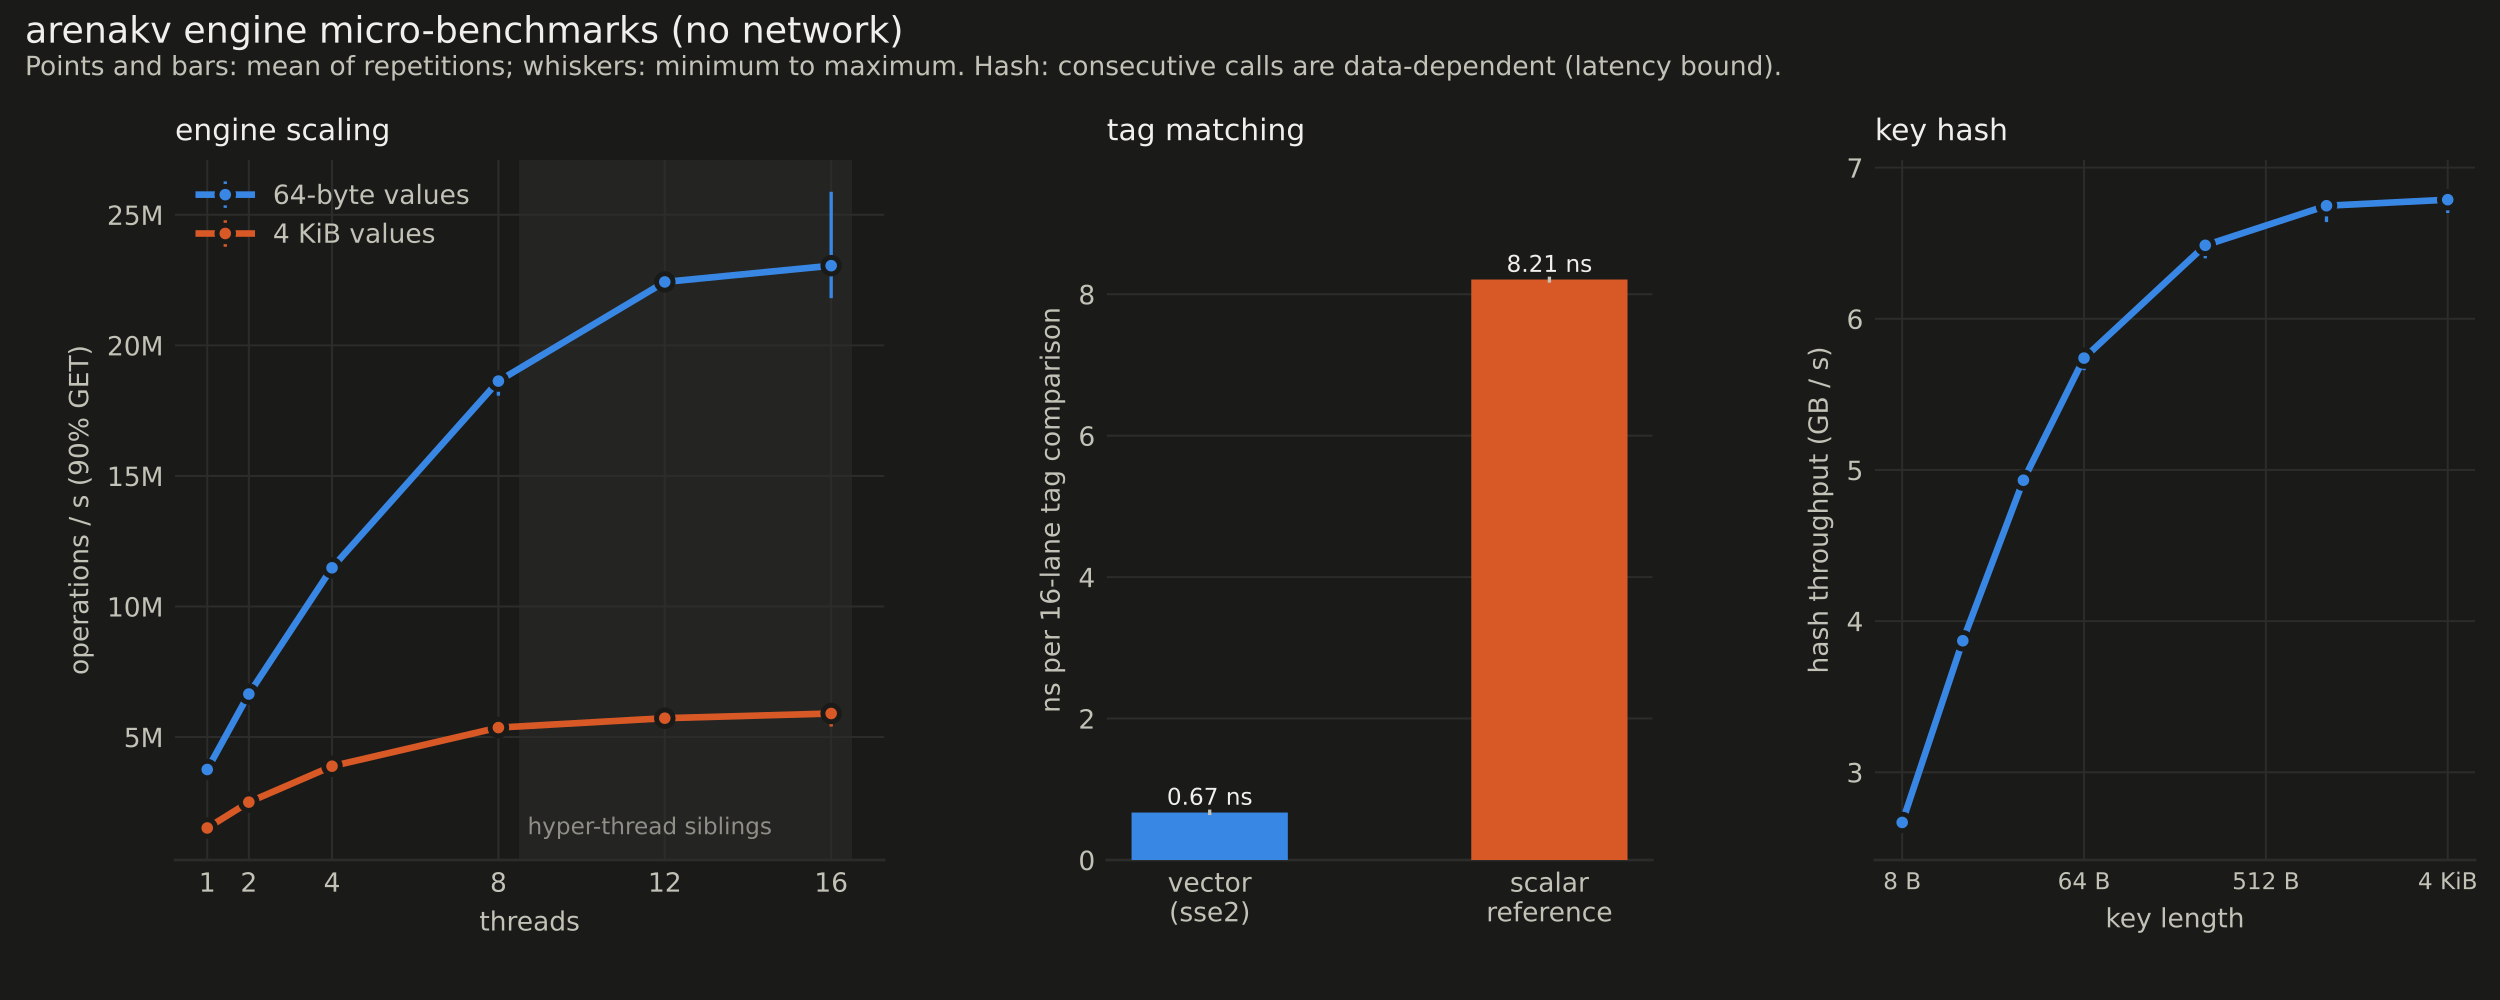
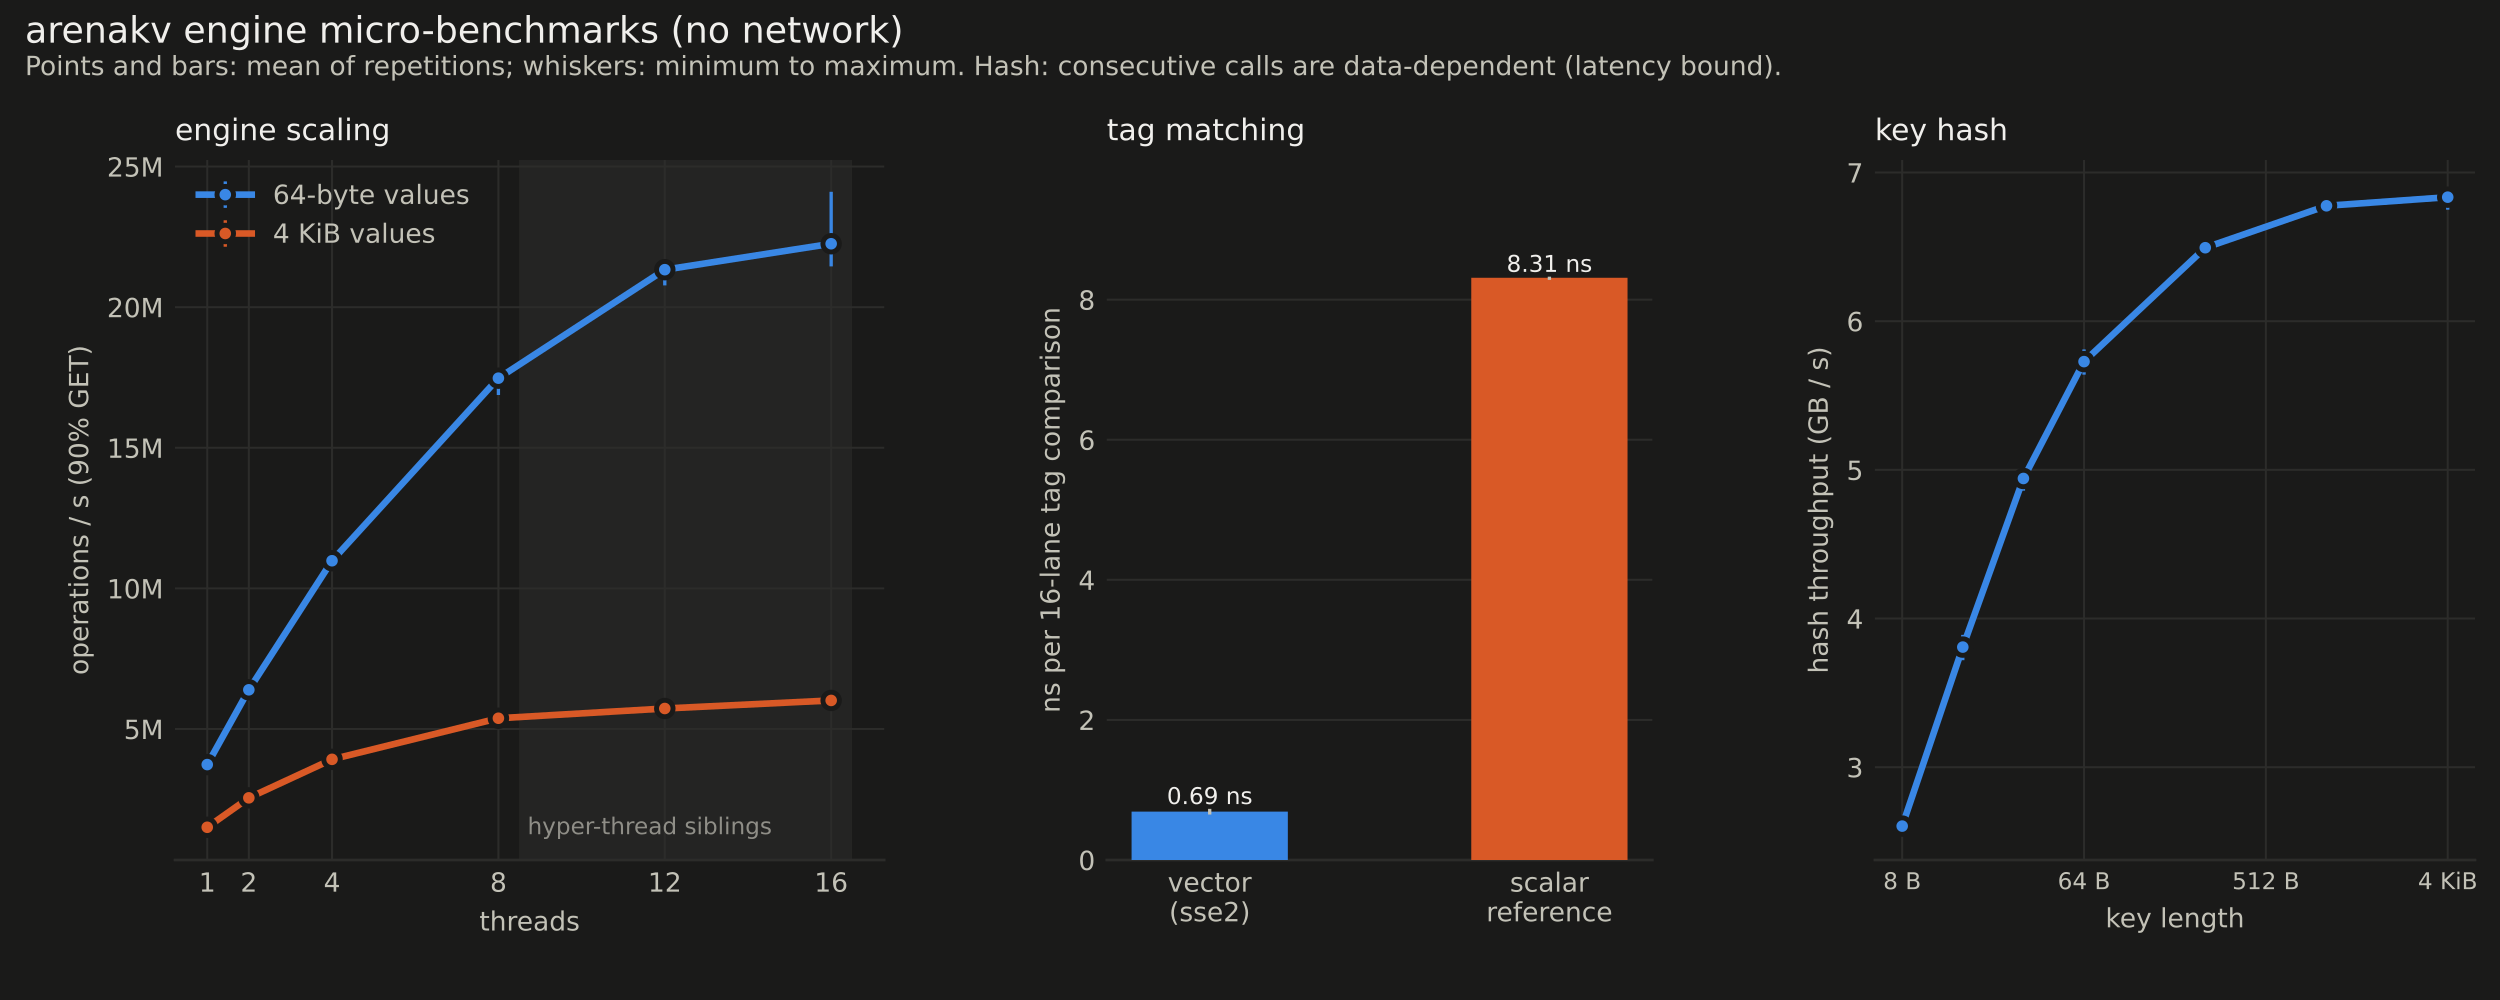
<svg xmlns="http://www.w3.org/2000/svg" xmlns:xlink="http://www.w3.org/1999/xlink" width="756pt" height="302.4pt" viewBox="0 0 756 302.4" version="1.1">
  <defs>
    <style type="text/css">*{stroke-linejoin: round; stroke-linecap: butt}</style>
  </defs>
  <g id="figure_1">
    <g id="patch_1">
      <path d="M 0 302.4  L 756 302.4  L 756 0  L 0 0  z " style="fill: #1a1a19" />
    </g>
    <g id="axes_1">
      <g id="patch_2">
        <path d="M 52.92 260.064  L 267.383 260.064  L 267.383 48.384  L 52.92 48.384  z " style="fill: #1a1a19" />
      </g>
      <g id="patch_3">
        <path d="M 157.007 260.064  L 157.007 48.384  L 257.635 48.384  L 257.635 260.064  z " clip-path="url(#p6070e92c44)" style="fill: #2c2c2a; opacity: 0.6" />
      </g>
      <g id="matplotlib.axis_1">
        <g id="xtick_1">
          <g id="line2d_1">
            <path d="M 62.668 260.064  L 62.668 48.384  " clip-path="url(#p6070e92c44)" style="fill: none; stroke: #2c2c2a; stroke-width: 0.6; stroke-linecap: square" />
          </g>
          <g id="line2d_2" />
          <g id="text_1">
            <text style="fill: #c3c2b7; font: 8px 'DejaVu Sans'; text-anchor: middle" x="62.668" y="269.643" transform="rotate(-0 62.66832 269.6427)">1</text>
          </g>
        </g>
        <g id="xtick_2">
          <g id="line2d_3">
            <path d="M 75.247 260.064  L 75.247 48.384  " clip-path="url(#p6070e92c44)" style="fill: none; stroke: #2c2c2a; stroke-width: 0.6; stroke-linecap: square" />
          </g>
          <g id="line2d_4" />
          <g id="text_2">
            <text style="fill: #c3c2b7; font: 8px 'DejaVu Sans'; text-anchor: middle" x="75.247" y="269.643" transform="rotate(-0 75.24679 269.6427)">2</text>
          </g>
        </g>
        <g id="xtick_3">
          <g id="line2d_5">
            <path d="M 100.404 260.064  L 100.404 48.384  " clip-path="url(#p6070e92c44)" style="fill: none; stroke: #2c2c2a; stroke-width: 0.6; stroke-linecap: square" />
          </g>
          <g id="line2d_6" />
          <g id="text_3">
            <text style="fill: #c3c2b7; font: 8px 'DejaVu Sans'; text-anchor: middle" x="100.404" y="269.643" transform="rotate(-0 100.4037 269.6427)">4</text>
          </g>
        </g>
        <g id="xtick_4">
          <g id="line2d_7">
            <path d="M 150.718 260.064  L 150.718 48.384  " clip-path="url(#p6070e92c44)" style="fill: none; stroke: #2c2c2a; stroke-width: 0.6; stroke-linecap: square" />
          </g>
          <g id="line2d_8" />
          <g id="text_4">
            <text style="fill: #c3c2b7; font: 8px 'DejaVu Sans'; text-anchor: middle" x="150.718" y="269.643" transform="rotate(-0 150.7176 269.6427)">8</text>
          </g>
        </g>
        <g id="xtick_5">
          <g id="line2d_9">
            <path d="M 201.032 260.064  L 201.032 48.384  " clip-path="url(#p6070e92c44)" style="fill: none; stroke: #2c2c2a; stroke-width: 0.6; stroke-linecap: square" />
          </g>
          <g id="line2d_10" />
          <g id="text_5">
            <text style="fill: #c3c2b7; font: 8px 'DejaVu Sans'; text-anchor: middle" x="201.032" y="269.643" transform="rotate(-0 201.0315 269.6427)">12</text>
          </g>
        </g>
        <g id="xtick_6">
          <g id="line2d_11">
            <path d="M 251.345 260.064  L 251.345 48.384  " clip-path="url(#p6070e92c44)" style="fill: none; stroke: #2c2c2a; stroke-width: 0.6; stroke-linecap: square" />
          </g>
          <g id="line2d_12" />
          <g id="text_6">
            <text style="fill: #c3c2b7; font: 8px 'DejaVu Sans'; text-anchor: middle" x="251.345" y="269.643" transform="rotate(-0 251.3454 269.6427)">16</text>
          </g>
        </g>
        <g id="text_7">
          <text style="fill: #c3c2b7; font: 8px 'DejaVu Sans'; text-anchor: middle" x="160.151" y="281.385" transform="rotate(-0 160.1515 281.3852)">threads</text>
        </g>
      </g>
      <g id="matplotlib.axis_2">
        <g id="ytick_1">
          <g id="line2d_13">
-             <path d="M 52.92 222.877  L 267.383 222.877  " clip-path="url(#p6070e92c44)" style="fill: none; stroke: #2c2c2a; stroke-width: 0.6; stroke-linecap: square" />
+             <path d="M 52.92 220.439  L 267.383 220.439  " clip-path="url(#p6070e92c44)" style="fill: none; stroke: #2c2c2a; stroke-width: 0.6; stroke-linecap: square" />
          </g>
          <g id="line2d_14" />
          <g id="text_8">
-             <text style="fill: #c3c2b7; font: 8px 'DejaVu Sans'; text-anchor: end" x="49.42" y="225.917" transform="rotate(-0 49.42 225.9166)">5M</text>
+             <text style="fill: #c3c2b7; font: 8px 'DejaVu Sans'; text-anchor: end" x="49.42" y="223.478" transform="rotate(-0 49.42 223.4781)">5M</text>
          </g>
        </g>
        <g id="ytick_2">
          <g id="line2d_15">
-             <path d="M 52.92 183.397  L 267.383 183.397  " clip-path="url(#p6070e92c44)" style="fill: none; stroke: #2c2c2a; stroke-width: 0.6; stroke-linecap: square" />
+             <path d="M 52.92 177.922  L 267.383 177.922  " clip-path="url(#p6070e92c44)" style="fill: none; stroke: #2c2c2a; stroke-width: 0.6; stroke-linecap: square" />
          </g>
          <g id="line2d_16" />
          <g id="text_9">
-             <text style="fill: #c3c2b7; font: 8px 'DejaVu Sans'; text-anchor: end" x="49.42" y="186.437" transform="rotate(-0 49.42 186.4368)">10M</text>
+             <text style="fill: #c3c2b7; font: 8px 'DejaVu Sans'; text-anchor: end" x="49.42" y="180.961" transform="rotate(-0 49.42 180.961)">10M</text>
          </g>
        </g>
        <g id="ytick_3">
          <g id="line2d_17">
-             <path d="M 52.92 143.918  L 267.383 143.918  " clip-path="url(#p6070e92c44)" style="fill: none; stroke: #2c2c2a; stroke-width: 0.6; stroke-linecap: square" />
+             <path d="M 52.92 135.405  L 267.383 135.405  " clip-path="url(#p6070e92c44)" style="fill: none; stroke: #2c2c2a; stroke-width: 0.6; stroke-linecap: square" />
          </g>
          <g id="line2d_18" />
          <g id="text_10">
-             <text style="fill: #c3c2b7; font: 8px 'DejaVu Sans'; text-anchor: end" x="49.42" y="146.957" transform="rotate(-0 49.42 146.957)">15M</text>
+             <text style="fill: #c3c2b7; font: 8px 'DejaVu Sans'; text-anchor: end" x="49.42" y="138.444" transform="rotate(-0 49.42 138.4439)">15M</text>
          </g>
        </g>
        <g id="ytick_4">
          <g id="line2d_19">
-             <path d="M 52.92 104.438  L 267.383 104.438  " clip-path="url(#p6070e92c44)" style="fill: none; stroke: #2c2c2a; stroke-width: 0.6; stroke-linecap: square" />
+             <path d="M 52.92 92.887  L 267.383 92.887  " clip-path="url(#p6070e92c44)" style="fill: none; stroke: #2c2c2a; stroke-width: 0.6; stroke-linecap: square" />
          </g>
          <g id="line2d_20" />
          <g id="text_11">
-             <text style="fill: #c3c2b7; font: 8px 'DejaVu Sans'; text-anchor: end" x="49.42" y="107.477" transform="rotate(-0 49.42 107.4772)">20M</text>
+             <text style="fill: #c3c2b7; font: 8px 'DejaVu Sans'; text-anchor: end" x="49.42" y="95.927" transform="rotate(-0 49.42 95.92678)">20M</text>
          </g>
        </g>
        <g id="ytick_5">
          <g id="line2d_21">
-             <path d="M 52.92 64.958  L 267.383 64.958  " clip-path="url(#p6070e92c44)" style="fill: none; stroke: #2c2c2a; stroke-width: 0.6; stroke-linecap: square" />
+             <path d="M 52.92 50.37  L 267.383 50.37  " clip-path="url(#p6070e92c44)" style="fill: none; stroke: #2c2c2a; stroke-width: 0.6; stroke-linecap: square" />
          </g>
          <g id="line2d_22" />
          <g id="text_12">
-             <text style="fill: #c3c2b7; font: 8px 'DejaVu Sans'; text-anchor: end" x="49.42" y="67.997" transform="rotate(-0 49.42 67.99734)">25M</text>
+             <text style="fill: #c3c2b7; font: 8px 'DejaVu Sans'; text-anchor: end" x="49.42" y="53.41" transform="rotate(-0 49.42 53.40966)">25M</text>
          </g>
        </g>
        <g id="text_13">
          <text style="fill: #c3c2b7; font: 8px 'DejaVu Sans'; text-anchor: middle" x="26.674" y="154.224" transform="rotate(-90 26.67375 154.224)">operations / s (90% GET)</text>
        </g>
      </g>
      <g id="patch_4">
        <path d="M 52.92 260.064  L 267.383 260.064  " style="fill: none; stroke: #2c2c2a; stroke-width: 0.8; stroke-linejoin: miter; stroke-linecap: square" />
      </g>
      <g id="LineCollection_1">
-         <path d="M 62.668 233.381  L 62.668 232.267  " clip-path="url(#p6070e92c44)" style="fill: none; stroke: #3987e5" />
-         <path d="M 75.247 210.649  L 75.247 209.219  " clip-path="url(#p6070e92c44)" style="fill: none; stroke: #3987e5" />
-         <path d="M 100.404 174.169  L 100.404 170.354  " clip-path="url(#p6070e92c44)" style="fill: none; stroke: #3987e5" />
-         <path d="M 150.718 119.659  L 150.718 112.795  " clip-path="url(#p6070e92c44)" style="fill: none; stroke: #3987e5" />
-         <path d="M 201.032 88.192  L 201.032 82.468  " clip-path="url(#p6070e92c44)" style="fill: none; stroke: #3987e5" />
-         <path d="M 251.345 90.16  L 251.345 58.006  " clip-path="url(#p6070e92c44)" style="fill: none; stroke: #3987e5" />
+         <path d="M 62.668 231.65  L 62.668 230.725  " clip-path="url(#p6070e92c44)" style="fill: none; stroke: #3987e5" />
+         <path d="M 75.247 208.997  L 75.247 207.929  " clip-path="url(#p6070e92c44)" style="fill: none; stroke: #3987e5" />
+         <path d="M 100.404 171.818  L 100.404 168.01  " clip-path="url(#p6070e92c44)" style="fill: none; stroke: #3987e5" />
+         <path d="M 150.718 119.448  L 150.718 112.397  " clip-path="url(#p6070e92c44)" style="fill: none; stroke: #3987e5" />
+         <path d="M 201.032 86.31  L 201.032 78.841  " clip-path="url(#p6070e92c44)" style="fill: none; stroke: #3987e5" />
+         <path d="M 251.345 80.552  L 251.345 58.006  " clip-path="url(#p6070e92c44)" style="fill: none; stroke: #3987e5" />
      </g>
      <g id="LineCollection_2">
-         <path d="M 62.668 250.442  L 62.668 250.284  " clip-path="url(#p6070e92c44)" style="fill: none; stroke: #d95926" />
-         <path d="M 75.247 242.729  L 75.247 242.362  " clip-path="url(#p6070e92c44)" style="fill: none; stroke: #d95926" />
-         <path d="M 100.404 231.947  L 100.404 231.406  " clip-path="url(#p6070e92c44)" style="fill: none; stroke: #d95926" />
-         <path d="M 150.718 220.549  L 150.718 219.776  " clip-path="url(#p6070e92c44)" style="fill: none; stroke: #d95926" />
-         <path d="M 201.032 217.783  L 201.032 216.879  " clip-path="url(#p6070e92c44)" style="fill: none; stroke: #d95926" />
-         <path d="M 251.345 219.703  L 251.345 214.614  " clip-path="url(#p6070e92c44)" style="fill: none; stroke: #d95926" />
+         <path d="M 62.668 250.442  L 62.668 249.93  " clip-path="url(#p6070e92c44)" style="fill: none; stroke: #d95926" />
+         <path d="M 75.247 241.489  L 75.247 241.175  " clip-path="url(#p6070e92c44)" style="fill: none; stroke: #d95926" />
+         <path d="M 100.404 230.13  L 100.404 229.382  " clip-path="url(#p6070e92c44)" style="fill: none; stroke: #d95926" />
+         <path d="M 150.718 217.86  L 150.718 216.627  " clip-path="url(#p6070e92c44)" style="fill: none; stroke: #d95926" />
+         <path d="M 201.032 215.205  L 201.032 213.423  " clip-path="url(#p6070e92c44)" style="fill: none; stroke: #d95926" />
+         <path d="M 251.345 212.176  L 251.345 211.136  " clip-path="url(#p6070e92c44)" style="fill: none; stroke: #d95926" />
      </g>
      <g id="text_14">
        <text style="fill: #8f8e87; font: 7px 'DejaVu Sans'; text-anchor: start" x="159.523" y="252.258" transform="rotate(-0 159.5226 252.2578)">hyper-thread siblings</text>
      </g>
      <g id="text_15">
        <text style="fill: #f0efec; font: 9px 'DejaVu Sans'; text-anchor: start" x="52.92" y="42.384" transform="rotate(-0 52.92 42.384)">engine scaling</text>
      </g>
      <g id="line2d_23">
-         <path d="M 62.668 232.7  L 75.247 209.873  L 100.404 171.705  L 150.718 115.239  L 201.032 85.257  L 251.345 80.34  " clip-path="url(#p6070e92c44)" style="fill: none; stroke: #3987e5; stroke-width: 2; stroke-linecap: square" />
+         <path d="M 62.668 231.209  L 75.247 208.598  L 100.404 169.569  L 150.718 114.358  L 201.032 81.552  L 251.345 73.707  " clip-path="url(#p6070e92c44)" style="fill: none; stroke: #3987e5; stroke-width: 2; stroke-linecap: square" />
        <defs>
          <path id="md53a4cb20f" d="M 0 2.5  C 0.663 2.5 1.299 2.237 1.768 1.768  C 2.237 1.299 2.5 0.663 2.5 0  C 2.5 -0.663 2.237 -1.299 1.768 -1.768  C 1.299 -2.237 0.663 -2.5 0 -2.5  C -0.663 -2.5 -1.299 -2.237 -1.768 -1.768  C -2.237 -1.299 -2.5 -0.663 -2.5 0  C -2.5 0.663 -2.237 1.299 -1.768 1.768  C -1.299 2.237 -0.663 2.5 0 2.5  z " style="stroke: #1a1a19; stroke-width: 1.5" />
        </defs>
        <g clip-path="url(#p6070e92c44)">
-           <use xlink:href="#md53a4cb20f" x="62.668" y="232.7" style="fill: #3987e5; stroke: #1a1a19; stroke-width: 1.5" />
-           <use xlink:href="#md53a4cb20f" x="75.247" y="209.873" style="fill: #3987e5; stroke: #1a1a19; stroke-width: 1.5" />
-           <use xlink:href="#md53a4cb20f" x="100.404" y="171.705" style="fill: #3987e5; stroke: #1a1a19; stroke-width: 1.5" />
-           <use xlink:href="#md53a4cb20f" x="150.718" y="115.239" style="fill: #3987e5; stroke: #1a1a19; stroke-width: 1.5" />
-           <use xlink:href="#md53a4cb20f" x="201.032" y="85.257" style="fill: #3987e5; stroke: #1a1a19; stroke-width: 1.5" />
-           <use xlink:href="#md53a4cb20f" x="251.345" y="80.34" style="fill: #3987e5; stroke: #1a1a19; stroke-width: 1.5" />
+           <use xlink:href="#md53a4cb20f" x="62.668" y="231.209" style="fill: #3987e5; stroke: #1a1a19; stroke-width: 1.5" />
+           <use xlink:href="#md53a4cb20f" x="75.247" y="208.598" style="fill: #3987e5; stroke: #1a1a19; stroke-width: 1.5" />
+           <use xlink:href="#md53a4cb20f" x="100.404" y="169.569" style="fill: #3987e5; stroke: #1a1a19; stroke-width: 1.5" />
+           <use xlink:href="#md53a4cb20f" x="150.718" y="114.358" style="fill: #3987e5; stroke: #1a1a19; stroke-width: 1.5" />
+           <use xlink:href="#md53a4cb20f" x="201.032" y="81.552" style="fill: #3987e5; stroke: #1a1a19; stroke-width: 1.5" />
+           <use xlink:href="#md53a4cb20f" x="251.345" y="73.707" style="fill: #3987e5; stroke: #1a1a19; stroke-width: 1.5" />
        </g>
      </g>
      <g id="line2d_24">
-         <path d="M 62.668 250.381  L 75.247 242.565  L 100.404 231.697  L 150.718 220.02  L 201.032 217.179  L 251.345 215.759  " clip-path="url(#p6070e92c44)" style="fill: none; stroke: #d95926; stroke-width: 2; stroke-linecap: square" />
+         <path d="M 62.668 250.169  L 75.247 241.269  L 100.404 229.625  L 150.718 217.197  L 201.032 214.249  L 251.345 211.811  " clip-path="url(#p6070e92c44)" style="fill: none; stroke: #d95926; stroke-width: 2; stroke-linecap: square" />
        <defs>
          <path id="m5ba6fcea84" d="M 0 2.5  C 0.663 2.5 1.299 2.237 1.768 1.768  C 2.237 1.299 2.5 0.663 2.5 0  C 2.5 -0.663 2.237 -1.299 1.768 -1.768  C 1.299 -2.237 0.663 -2.5 0 -2.5  C -0.663 -2.5 -1.299 -2.237 -1.768 -1.768  C -2.237 -1.299 -2.5 -0.663 -2.5 0  C -2.5 0.663 -2.237 1.299 -1.768 1.768  C -1.299 2.237 -0.663 2.5 0 2.5  z " style="stroke: #1a1a19; stroke-width: 1.5" />
        </defs>
        <g clip-path="url(#p6070e92c44)">
-           <use xlink:href="#m5ba6fcea84" x="62.668" y="250.381" style="fill: #d95926; stroke: #1a1a19; stroke-width: 1.5" />
-           <use xlink:href="#m5ba6fcea84" x="75.247" y="242.565" style="fill: #d95926; stroke: #1a1a19; stroke-width: 1.5" />
-           <use xlink:href="#m5ba6fcea84" x="100.404" y="231.697" style="fill: #d95926; stroke: #1a1a19; stroke-width: 1.5" />
-           <use xlink:href="#m5ba6fcea84" x="150.718" y="220.02" style="fill: #d95926; stroke: #1a1a19; stroke-width: 1.5" />
-           <use xlink:href="#m5ba6fcea84" x="201.032" y="217.179" style="fill: #d95926; stroke: #1a1a19; stroke-width: 1.5" />
-           <use xlink:href="#m5ba6fcea84" x="251.345" y="215.759" style="fill: #d95926; stroke: #1a1a19; stroke-width: 1.5" />
+           <use xlink:href="#m5ba6fcea84" x="62.668" y="250.169" style="fill: #d95926; stroke: #1a1a19; stroke-width: 1.5" />
+           <use xlink:href="#m5ba6fcea84" x="75.247" y="241.269" style="fill: #d95926; stroke: #1a1a19; stroke-width: 1.5" />
+           <use xlink:href="#m5ba6fcea84" x="100.404" y="229.625" style="fill: #d95926; stroke: #1a1a19; stroke-width: 1.5" />
+           <use xlink:href="#m5ba6fcea84" x="150.718" y="217.197" style="fill: #d95926; stroke: #1a1a19; stroke-width: 1.5" />
+           <use xlink:href="#m5ba6fcea84" x="201.032" y="214.249" style="fill: #d95926; stroke: #1a1a19; stroke-width: 1.5" />
+           <use xlink:href="#m5ba6fcea84" x="251.345" y="211.811" style="fill: #d95926; stroke: #1a1a19; stroke-width: 1.5" />
        </g>
      </g>
      <g id="legend_1">
        <g id="LineCollection_3">
          <path d="M 68.12 62.863  L 68.12 54.863  " style="fill: none; stroke: #3987e5" />
        </g>
        <g id="line2d_25">
          <path d="M 60.12 58.863  L 76.12 58.863  " style="fill: none; stroke: #3987e5; stroke-width: 2; stroke-linecap: square" />
        </g>
        <g id="line2d_26">
          <g>
            <use xlink:href="#md53a4cb20f" x="68.12" y="58.863" style="fill: #3987e5; stroke: #1a1a19; stroke-width: 1.5" />
          </g>
        </g>
        <g id="text_16">
          <text style="fill: #c3c2b7; font: 8px 'DejaVu Sans'; text-anchor: start" x="82.52" y="61.663" transform="rotate(-0 82.52 61.66275)">64-byte values</text>
        </g>
        <g id="LineCollection_4">
          <path d="M 68.12 74.605  L 68.12 66.605  " style="fill: none; stroke: #d95926" />
        </g>
        <g id="line2d_27">
          <path d="M 60.12 70.605  L 76.12 70.605  " style="fill: none; stroke: #d95926; stroke-width: 2; stroke-linecap: square" />
        </g>
        <g id="line2d_28">
          <g>
            <use xlink:href="#m5ba6fcea84" x="68.12" y="70.605" style="fill: #d95926; stroke: #1a1a19; stroke-width: 1.5" />
          </g>
        </g>
        <g id="text_17">
          <text style="fill: #c3c2b7; font: 8px 'DejaVu Sans'; text-anchor: start" x="82.52" y="73.405" transform="rotate(-0 82.52 73.40525)">4 KiB values</text>
        </g>
      </g>
    </g>
    <g id="axes_2">
      <g id="patch_5">
        <path d="M 334.691 260.064  L 499.663 260.064  L 499.663 48.384  L 334.691 48.384  z " style="fill: #1a1a19" />
      </g>
      <g id="matplotlib.axis_3">
        <g id="xtick_7">
          <g id="line2d_29" />
          <g id="text_18">
            <text style="fill: #c3c2b7; font: 8px 'DejaVu Sans'" transform="translate(353.128 269.6427)">vector</text>
            <text style="fill: #c3c2b7; font: 8px 'DejaVu Sans'" transform="translate(353.5212 278.601)">(sse2)</text>
          </g>
        </g>
        <g id="xtick_8">
          <g id="line2d_30" />
          <g id="text_19">
            <text style="fill: #c3c2b7; font: 8px 'DejaVu Sans'" transform="translate(456.5969 269.6427)">scalar</text>
            <text style="fill: #c3c2b7; font: 8px 'DejaVu Sans'" transform="translate(449.4419 278.601)">reference</text>
          </g>
        </g>
      </g>
      <g id="matplotlib.axis_4">
        <g id="ytick_6">
          <g id="line2d_31">
            <path d="M 334.691 260.064  L 499.663 260.064  " clip-path="url(#p89af15941e)" style="fill: none; stroke: #2c2c2a; stroke-width: 0.6; stroke-linecap: square" />
          </g>
          <g id="line2d_32" />
          <g id="text_20">
            <text style="fill: #c3c2b7; font: 8px 'DejaVu Sans'; text-anchor: end" x="331.191" y="263.103" transform="rotate(-0 331.1914 263.1034)">0</text>
          </g>
        </g>
        <g id="ytick_7">
          <g id="line2d_33">
-             <path d="M 334.691 217.29  L 499.663 217.29  " clip-path="url(#p89af15941e)" style="fill: none; stroke: #2c2c2a; stroke-width: 0.6; stroke-linecap: square" />
+             <path d="M 334.691 217.701  L 499.663 217.701  " clip-path="url(#p89af15941e)" style="fill: none; stroke: #2c2c2a; stroke-width: 0.6; stroke-linecap: square" />
          </g>
          <g id="line2d_34" />
          <g id="text_21">
-             <text style="fill: #c3c2b7; font: 8px 'DejaVu Sans'; text-anchor: end" x="331.191" y="220.329" transform="rotate(-0 331.1914 220.3294)">2</text>
+             <text style="fill: #c3c2b7; font: 8px 'DejaVu Sans'; text-anchor: end" x="331.191" y="220.74" transform="rotate(-0 331.1914 220.7403)">2</text>
          </g>
        </g>
        <g id="ytick_8">
          <g id="line2d_35">
-             <path d="M 334.691 174.516  L 499.663 174.516  " clip-path="url(#p89af15941e)" style="fill: none; stroke: #2c2c2a; stroke-width: 0.6; stroke-linecap: square" />
+             <path d="M 334.691 175.338  L 499.663 175.338  " clip-path="url(#p89af15941e)" style="fill: none; stroke: #2c2c2a; stroke-width: 0.6; stroke-linecap: square" />
          </g>
          <g id="line2d_36" />
          <g id="text_22">
-             <text style="fill: #c3c2b7; font: 8px 'DejaVu Sans'; text-anchor: end" x="331.191" y="177.555" transform="rotate(-0 331.1914 177.5554)">4</text>
+             <text style="fill: #c3c2b7; font: 8px 'DejaVu Sans'; text-anchor: end" x="331.191" y="178.377" transform="rotate(-0 331.1914 178.3772)">4</text>
          </g>
        </g>
        <g id="ytick_9">
          <g id="line2d_37">
-             <path d="M 334.691 131.742  L 499.663 131.742  " clip-path="url(#p89af15941e)" style="fill: none; stroke: #2c2c2a; stroke-width: 0.6; stroke-linecap: square" />
+             <path d="M 334.691 132.975  L 499.663 132.975  " clip-path="url(#p89af15941e)" style="fill: none; stroke: #2c2c2a; stroke-width: 0.6; stroke-linecap: square" />
          </g>
          <g id="line2d_38" />
          <g id="text_23">
-             <text style="fill: #c3c2b7; font: 8px 'DejaVu Sans'; text-anchor: end" x="331.191" y="134.781" transform="rotate(-0 331.1914 134.7814)">6</text>
+             <text style="fill: #c3c2b7; font: 8px 'DejaVu Sans'; text-anchor: end" x="331.191" y="136.014" transform="rotate(-0 331.1914 136.014)">6</text>
          </g>
        </g>
        <g id="ytick_10">
          <g id="line2d_39">
-             <path d="M 334.691 88.968  L 499.663 88.968  " clip-path="url(#p89af15941e)" style="fill: none; stroke: #2c2c2a; stroke-width: 0.6; stroke-linecap: square" />
+             <path d="M 334.691 90.612  L 499.663 90.612  " clip-path="url(#p89af15941e)" style="fill: none; stroke: #2c2c2a; stroke-width: 0.6; stroke-linecap: square" />
          </g>
          <g id="line2d_40" />
          <g id="text_24">
-             <text style="fill: #c3c2b7; font: 8px 'DejaVu Sans'; text-anchor: end" x="331.191" y="92.007" transform="rotate(-0 331.1914 92.00735)">8</text>
+             <text style="fill: #c3c2b7; font: 8px 'DejaVu Sans'; text-anchor: end" x="331.191" y="93.651" transform="rotate(-0 331.1914 93.65093)">8</text>
          </g>
        </g>
        <g id="text_25">
          <text style="fill: #c3c2b7; font: 8px 'DejaVu Sans'; text-anchor: middle" x="320.438" y="154.224" transform="rotate(-90 320.4376 154.224)">ns per 16-lane tag comparison</text>
        </g>
      </g>
      <g id="patch_6">
        <path d="M 334.691 260.064  L 499.663 260.064  " style="fill: none; stroke: #2c2c2a; stroke-width: 0.8; stroke-linejoin: miter; stroke-linecap: square" />
      </g>
      <g id="patch_7">
-         <path d="M 342.19 260.064  L 389.442 260.064  L 389.442 245.713  L 342.19 245.713  z " clip-path="url(#p89af15941e)" style="fill: #3987e5" />
+         <path d="M 342.19 260.064  L 389.442 260.064  L 389.442 245.432  L 342.19 245.432  z " clip-path="url(#p89af15941e)" style="fill: #3987e5" />
      </g>
      <g id="text_26">
-         <text style="fill: #f0efec; font: 7px 'DejaVu Sans'; text-anchor: middle" x="365.816" y="243.359" transform="rotate(-0 365.8162 243.3593)">0.67 ns</text>
+         <text style="fill: #f0efec; font: 7px 'DejaVu Sans'; text-anchor: middle" x="365.816" y="243.146" transform="rotate(-0 365.8162 243.1457)">0.69 ns</text>
      </g>
      <g id="patch_8">
-         <path d="M 444.912 260.064  L 492.164 260.064  L 492.164 84.528  L 444.912 84.528  z " clip-path="url(#p89af15941e)" style="fill: #d95926" />
+         <path d="M 444.912 260.064  L 492.164 260.064  L 492.164 83.999  L 444.912 83.999  z " clip-path="url(#p89af15941e)" style="fill: #d95926" />
      </g>
      <g id="text_27">
-         <text style="fill: #f0efec; font: 7px 'DejaVu Sans'; text-anchor: middle" x="468.538" y="82.208" transform="rotate(-0 468.5382 82.20822)">8.21 ns</text>
+         <text style="fill: #f0efec; font: 7px 'DejaVu Sans'; text-anchor: middle" x="468.538" y="82.208" transform="rotate(-0 468.5382 82.20822)">8.31 ns</text>
      </g>
      <g id="text_28">
        <text style="fill: #f0efec; font: 9px 'DejaVu Sans'; text-anchor: start" x="334.691" y="42.384" transform="rotate(-0 334.6914 42.384)">tag matching</text>
      </g>
      <g id="LineCollection_5">
-         <path d="M 365.816 246.483  L 365.816 244.815  " clip-path="url(#p89af15941e)" style="fill: none; stroke: #c3c2b7" />
+         <path d="M 365.816 246.317  L 365.816 244.601  " clip-path="url(#p89af15941e)" style="fill: none; stroke: #c3c2b7" />
      </g>
      <g id="LineCollection_6">
-         <path d="M 468.538 85.482  L 468.538 83.664  " clip-path="url(#p89af15941e)" style="fill: none; stroke: #c3c2b7" />
+         <path d="M 468.538 84.638  L 468.538 83.664  " clip-path="url(#p89af15941e)" style="fill: none; stroke: #c3c2b7" />
      </g>
    </g>
    <g id="axes_3">
      <g id="patch_9">
        <path d="M 566.971 260.064  L 748.44 260.064  L 748.44 48.384  L 566.971 48.384  z " style="fill: #1a1a19" />
      </g>
      <g id="matplotlib.axis_5">
        <g id="xtick_9">
          <g id="line2d_41">
            <path d="M 575.22 260.064  L 575.22 48.384  " clip-path="url(#pc1e1b41c80)" style="fill: none; stroke: #2c2c2a; stroke-width: 0.6; stroke-linecap: square" />
          </g>
          <g id="line2d_42" />
          <g id="text_29">
            <text style="fill: #c3c2b7; font: 7px 'DejaVu Sans'; text-anchor: middle" x="575.22" y="268.883" transform="rotate(-0 575.2199 268.8829)">8 B</text>
          </g>
        </g>
        <g id="xtick_10">
          <g id="line2d_43">
            <path d="M 630.21 260.064  L 630.21 48.384  " clip-path="url(#pc1e1b41c80)" style="fill: none; stroke: #2c2c2a; stroke-width: 0.6; stroke-linecap: square" />
          </g>
          <g id="line2d_44" />
          <g id="text_30">
            <text style="fill: #c3c2b7; font: 7px 'DejaVu Sans'; text-anchor: middle" x="630.21" y="268.883" transform="rotate(-0 630.2104 268.8829)">64 B</text>
          </g>
        </g>
        <g id="xtick_11">
          <g id="line2d_45">
            <path d="M 685.201 260.064  L 685.201 48.384  " clip-path="url(#pc1e1b41c80)" style="fill: none; stroke: #2c2c2a; stroke-width: 0.6; stroke-linecap: square" />
          </g>
          <g id="line2d_46" />
          <g id="text_31">
            <text style="fill: #c3c2b7; font: 7px 'DejaVu Sans'; text-anchor: middle" x="685.201" y="268.883" transform="rotate(-0 685.2009 268.8829)">512 B</text>
          </g>
        </g>
        <g id="xtick_12">
          <g id="line2d_47">
            <path d="M 740.191 260.064  L 740.191 48.384  " clip-path="url(#pc1e1b41c80)" style="fill: none; stroke: #2c2c2a; stroke-width: 0.6; stroke-linecap: square" />
          </g>
          <g id="line2d_48" />
          <g id="text_32">
            <text style="fill: #c3c2b7; font: 7px 'DejaVu Sans'; text-anchor: middle" x="740.191" y="268.883" transform="rotate(-0 740.1914 268.8829)">4 KiB</text>
          </g>
        </g>
        <g id="text_33">
          <text style="fill: #c3c2b7; font: 8px 'DejaVu Sans'; text-anchor: middle" x="657.706" y="280.417" transform="rotate(-0 657.7057 280.4174)">key length</text>
        </g>
      </g>
      <g id="matplotlib.axis_6">
        <g id="ytick_11">
          <g id="line2d_49">
-             <path d="M 566.971 233.53  L 748.44 233.53  " clip-path="url(#pc1e1b41c80)" style="fill: none; stroke: #2c2c2a; stroke-width: 0.6; stroke-linecap: square" />
+             <path d="M 566.971 232.008  L 748.44 232.008  " clip-path="url(#pc1e1b41c80)" style="fill: none; stroke: #2c2c2a; stroke-width: 0.6; stroke-linecap: square" />
          </g>
          <g id="line2d_50" />
          <g id="text_34">
-             <text style="fill: #c3c2b7; font: 8px 'DejaVu Sans'; text-anchor: end" x="563.471" y="236.569" transform="rotate(-0 563.4713 236.5691)">3</text>
+             <text style="fill: #c3c2b7; font: 8px 'DejaVu Sans'; text-anchor: end" x="563.471" y="235.047" transform="rotate(-0 563.4713 235.0472)">3</text>
          </g>
        </g>
        <g id="ytick_12">
          <g id="line2d_51">
-             <path d="M 566.971 187.82  L 748.44 187.82  " clip-path="url(#pc1e1b41c80)" style="fill: none; stroke: #2c2c2a; stroke-width: 0.6; stroke-linecap: square" />
+             <path d="M 566.971 187.046  L 748.44 187.046  " clip-path="url(#pc1e1b41c80)" style="fill: none; stroke: #2c2c2a; stroke-width: 0.6; stroke-linecap: square" />
          </g>
          <g id="line2d_52" />
          <g id="text_35">
-             <text style="fill: #c3c2b7; font: 8px 'DejaVu Sans'; text-anchor: end" x="563.471" y="190.86" transform="rotate(-0 563.4713 190.8597)">4</text>
+             <text style="fill: #c3c2b7; font: 8px 'DejaVu Sans'; text-anchor: end" x="563.471" y="190.085" transform="rotate(-0 563.4713 190.0855)">4</text>
          </g>
        </g>
        <g id="ytick_13">
          <g id="line2d_53">
-             <path d="M 566.971 142.111  L 748.44 142.111  " clip-path="url(#pc1e1b41c80)" style="fill: none; stroke: #2c2c2a; stroke-width: 0.6; stroke-linecap: square" />
+             <path d="M 566.971 142.084  L 748.44 142.084  " clip-path="url(#pc1e1b41c80)" style="fill: none; stroke: #2c2c2a; stroke-width: 0.6; stroke-linecap: square" />
          </g>
          <g id="line2d_54" />
          <g id="text_36">
-             <text style="fill: #c3c2b7; font: 8px 'DejaVu Sans'; text-anchor: end" x="563.471" y="145.15" transform="rotate(-0 563.4713 145.1504)">5</text>
+             <text style="fill: #c3c2b7; font: 8px 'DejaVu Sans'; text-anchor: end" x="563.471" y="145.124" transform="rotate(-0 563.4713 145.1237)">5</text>
          </g>
        </g>
        <g id="ytick_14">
          <g id="line2d_55">
-             <path d="M 566.971 96.402  L 748.44 96.402  " clip-path="url(#pc1e1b41c80)" style="fill: none; stroke: #2c2c2a; stroke-width: 0.6; stroke-linecap: square" />
+             <path d="M 566.971 97.123  L 748.44 97.123  " clip-path="url(#pc1e1b41c80)" style="fill: none; stroke: #2c2c2a; stroke-width: 0.6; stroke-linecap: square" />
          </g>
          <g id="line2d_56" />
          <g id="text_37">
-             <text style="fill: #c3c2b7; font: 8px 'DejaVu Sans'; text-anchor: end" x="563.471" y="99.441" transform="rotate(-0 563.4713 99.44105)">6</text>
+             <text style="fill: #c3c2b7; font: 8px 'DejaVu Sans'; text-anchor: end" x="563.471" y="100.162" transform="rotate(-0 563.4713 100.1619)">6</text>
          </g>
        </g>
        <g id="ytick_15">
          <g id="line2d_57">
-             <path d="M 566.971 50.692  L 748.44 50.692  " clip-path="url(#pc1e1b41c80)" style="fill: none; stroke: #2c2c2a; stroke-width: 0.6; stroke-linecap: square" />
+             <path d="M 566.971 52.161  L 748.44 52.161  " clip-path="url(#pc1e1b41c80)" style="fill: none; stroke: #2c2c2a; stroke-width: 0.6; stroke-linecap: square" />
          </g>
          <g id="line2d_58" />
          <g id="text_38">
-             <text style="fill: #c3c2b7; font: 8px 'DejaVu Sans'; text-anchor: end" x="563.471" y="53.732" transform="rotate(-0 563.4713 53.7317)">7</text>
+             <text style="fill: #c3c2b7; font: 8px 'DejaVu Sans'; text-anchor: end" x="563.471" y="55.2" transform="rotate(-0 563.4713 55.20016)">7</text>
          </g>
        </g>
        <g id="text_39">
          <text style="fill: #c3c2b7; font: 8px 'DejaVu Sans'; text-anchor: middle" x="552.718" y="154.224" transform="rotate(-90 552.7176 154.224)">hash throughput (GB / s)</text>
        </g>
      </g>
      <g id="patch_10">
        <path d="M 566.971 260.064  L 748.44 260.064  " style="fill: none; stroke: #2c2c2a; stroke-width: 0.8; stroke-linejoin: miter; stroke-linecap: square" />
      </g>
      <g id="LineCollection_7">
-         <path d="M 575.22 250.442  L 575.22 247.243  " clip-path="url(#pc1e1b41c80)" style="fill: none; stroke: #3987e5" />
-         <path d="M 593.55 195.591  L 593.55 191.934  " clip-path="url(#pc1e1b41c80)" style="fill: none; stroke: #3987e5" />
-         <path d="M 611.88 148.053  L 611.88 143.482  " clip-path="url(#pc1e1b41c80)" style="fill: none; stroke: #3987e5" />
-         <path d="M 630.21 111.943  L 630.21 106.458  " clip-path="url(#pc1e1b41c80)" style="fill: none; stroke: #3987e5" />
-         <path d="M 666.871 78.118  L 666.871 71.719  " clip-path="url(#pc1e1b41c80)" style="fill: none; stroke: #3987e5" />
-         <path d="M 703.531 67.148  L 703.531 59.377  " clip-path="url(#pc1e1b41c80)" style="fill: none; stroke: #3987e5" />
-         <path d="M 740.191 64.405  L 740.191 58.006  " clip-path="url(#pc1e1b41c80)" style="fill: none; stroke: #3987e5" />
+         <path d="M 575.22 250.442  L 575.22 249.093  " clip-path="url(#pc1e1b41c80)" style="fill: none; stroke: #3987e5" />
+         <path d="M 593.55 199.635  L 593.55 191.992  " clip-path="url(#pc1e1b41c80)" style="fill: none; stroke: #3987e5" />
+         <path d="M 611.88 148.379  L 611.88 142.984  " clip-path="url(#pc1e1b41c80)" style="fill: none; stroke: #3987e5" />
+         <path d="M 630.21 113.309  L 630.21 105.665  " clip-path="url(#pc1e1b41c80)" style="fill: none; stroke: #3987e5" />
+         <path d="M 666.871 76.44  L 666.871 72.394  " clip-path="url(#pc1e1b41c80)" style="fill: none; stroke: #3987e5" />
+         <path d="M 703.531 64.75  L 703.531 61.153  " clip-path="url(#pc1e1b41c80)" style="fill: none; stroke: #3987e5" />
+         <path d="M 740.191 63.401  L 740.191 58.006  " clip-path="url(#pc1e1b41c80)" style="fill: none; stroke: #3987e5" />
      </g>
      <g id="text_40">
        <text style="fill: #f0efec; font: 9px 'DejaVu Sans'; text-anchor: start" x="566.971" y="42.384" transform="rotate(-0 566.9713 42.384)">key hash</text>
      </g>
      <g id="line2d_59">
-         <path d="M 575.22 248.705  L 593.55 193.763  L 611.88 145.219  L 630.21 108.286  L 666.871 74.187  L 703.531 62.211  L 740.191 60.383  " clip-path="url(#pc1e1b41c80)" style="fill: none; stroke: #3987e5; stroke-width: 2; stroke-linecap: square" />
+         <path d="M 575.22 249.813  L 593.55 195.679  L 611.88 144.692  L 630.21 109.352  L 666.871 74.911  L 703.531 62.232  L 740.191 59.624  " clip-path="url(#pc1e1b41c80)" style="fill: none; stroke: #3987e5; stroke-width: 2; stroke-linecap: square" />
        <g clip-path="url(#pc1e1b41c80)">
-           <use xlink:href="#md53a4cb20f" x="575.22" y="248.705" style="fill: #3987e5; stroke: #1a1a19; stroke-width: 1.5" />
-           <use xlink:href="#md53a4cb20f" x="593.55" y="193.763" style="fill: #3987e5; stroke: #1a1a19; stroke-width: 1.5" />
-           <use xlink:href="#md53a4cb20f" x="611.88" y="145.219" style="fill: #3987e5; stroke: #1a1a19; stroke-width: 1.5" />
-           <use xlink:href="#md53a4cb20f" x="630.21" y="108.286" style="fill: #3987e5; stroke: #1a1a19; stroke-width: 1.5" />
-           <use xlink:href="#md53a4cb20f" x="666.871" y="74.187" style="fill: #3987e5; stroke: #1a1a19; stroke-width: 1.5" />
-           <use xlink:href="#md53a4cb20f" x="703.531" y="62.211" style="fill: #3987e5; stroke: #1a1a19; stroke-width: 1.5" />
-           <use xlink:href="#md53a4cb20f" x="740.191" y="60.383" style="fill: #3987e5; stroke: #1a1a19; stroke-width: 1.5" />
+           <use xlink:href="#md53a4cb20f" x="575.22" y="249.813" style="fill: #3987e5; stroke: #1a1a19; stroke-width: 1.5" />
+           <use xlink:href="#md53a4cb20f" x="593.55" y="195.679" style="fill: #3987e5; stroke: #1a1a19; stroke-width: 1.5" />
+           <use xlink:href="#md53a4cb20f" x="611.88" y="144.692" style="fill: #3987e5; stroke: #1a1a19; stroke-width: 1.5" />
+           <use xlink:href="#md53a4cb20f" x="630.21" y="109.352" style="fill: #3987e5; stroke: #1a1a19; stroke-width: 1.5" />
+           <use xlink:href="#md53a4cb20f" x="666.871" y="74.911" style="fill: #3987e5; stroke: #1a1a19; stroke-width: 1.5" />
+           <use xlink:href="#md53a4cb20f" x="703.531" y="62.232" style="fill: #3987e5; stroke: #1a1a19; stroke-width: 1.5" />
+           <use xlink:href="#md53a4cb20f" x="740.191" y="59.624" style="fill: #3987e5; stroke: #1a1a19; stroke-width: 1.5" />
        </g>
      </g>
    </g>
    <g id="text_41">
      <text style="fill: #f0efec; font: 11px 'DejaVu Sans'; text-anchor: start" x="7.56" y="12.894" transform="rotate(-0 7.56 12.89428)">arenakv engine micro-benchmarks (no network)</text>
    </g>
    <g id="text_42">
      <text style="fill: #c3c2b7; font: 8px 'DejaVu Sans'; text-anchor: start" x="7.56" y="22.711" transform="rotate(-0 7.56 22.71075)">Points and bars: mean of repetitions; whiskers: minimum to maximum. Hash: consecutive calls are data-dependent (latency bound).</text>
    </g>
  </g>
  <defs>
    <clipPath id="p6070e92c44">
      <rect x="52.92" y="48.384" width="214.463" height="211.68" />
    </clipPath>
    <clipPath id="p89af15941e">
      <rect x="334.691" y="48.384" width="164.972" height="211.68" />
    </clipPath>
    <clipPath id="pc1e1b41c80">
      <rect x="566.971" y="48.384" width="181.469" height="211.68" />
    </clipPath>
  </defs>
</svg>
